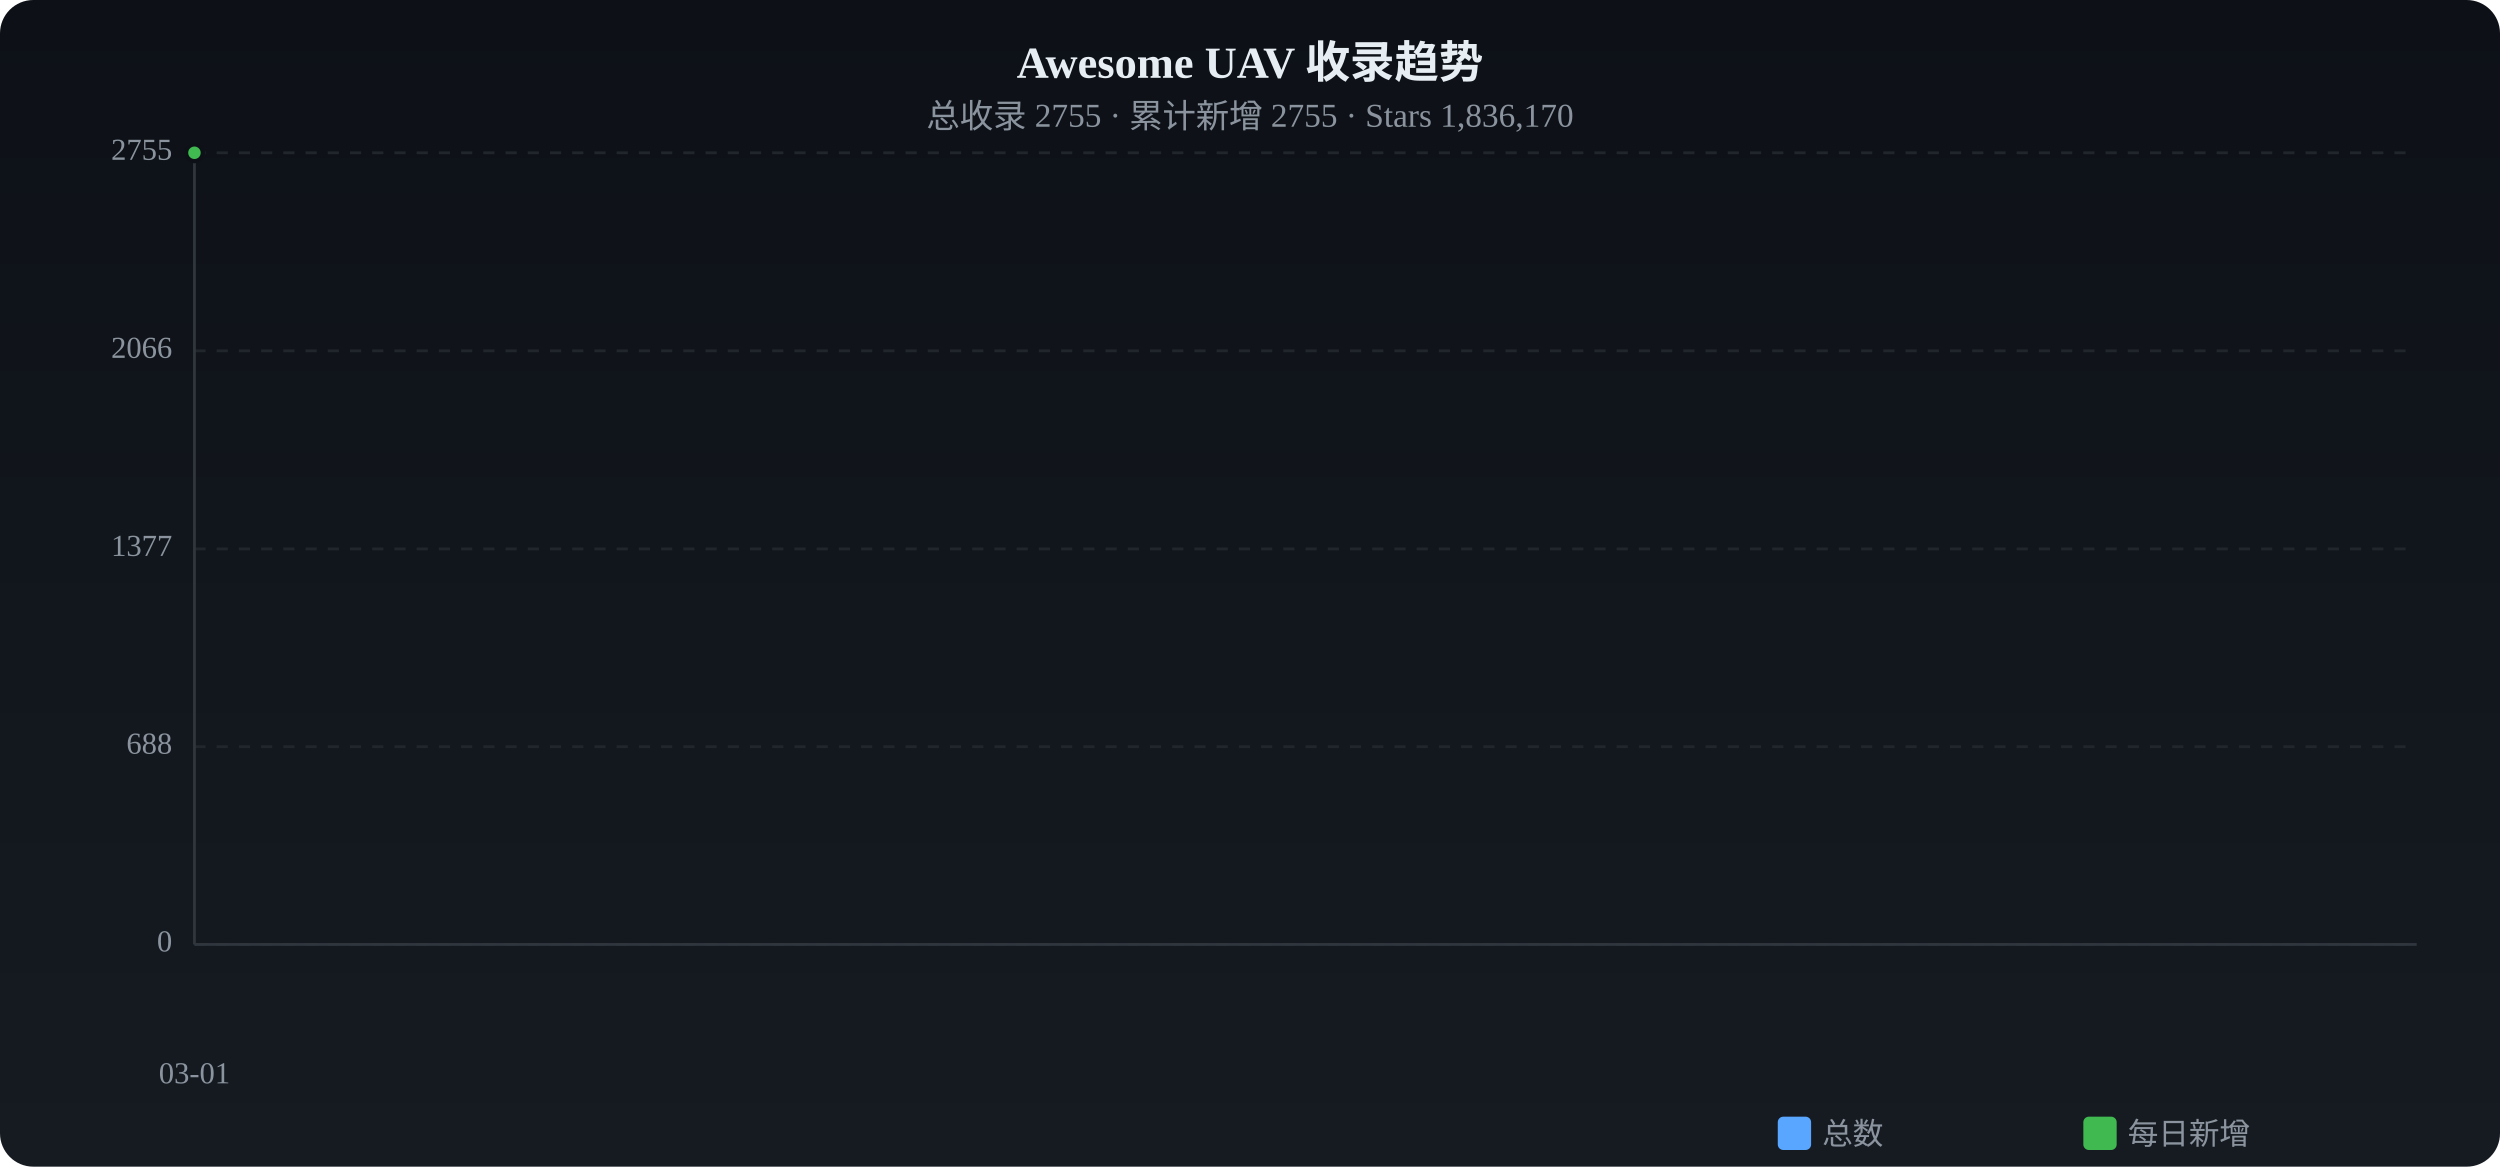
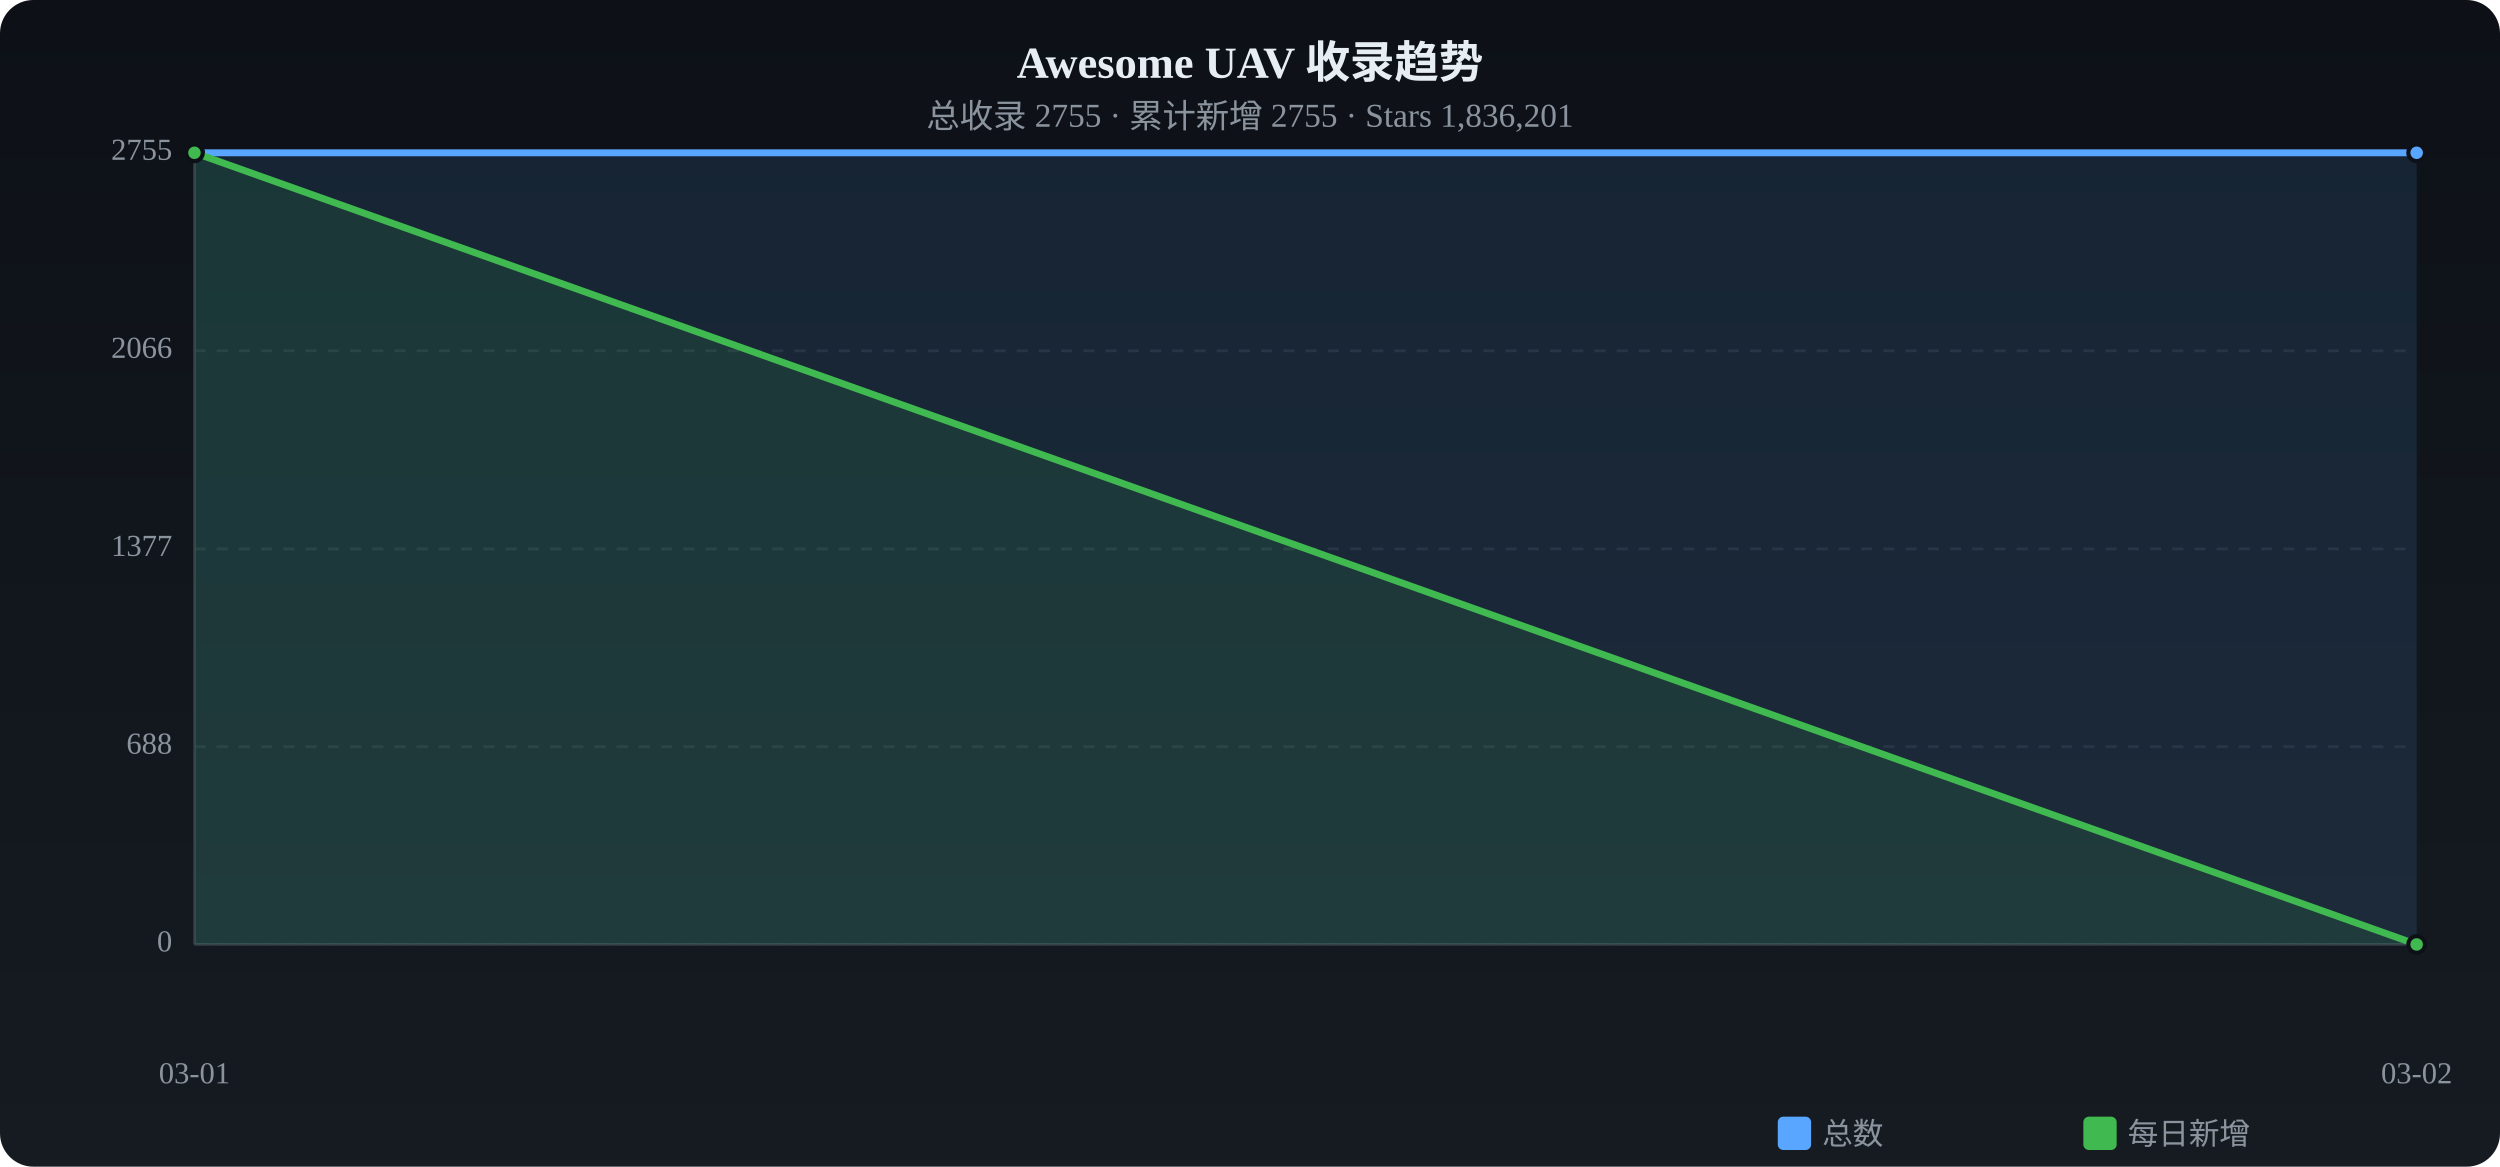
<svg xmlns="http://www.w3.org/2000/svg" viewBox="0 0 900 420" width="900" height="420">
  <defs>
    <linearGradient id="tbg" x1="0%" y1="0%" x2="0%" y2="100%">
      <stop offset="0%" stop-color="#0d1117" />
      <stop offset="100%" stop-color="#161b22" />
    </linearGradient>
  </defs>
  <rect width="900" height="420" rx="12" fill="url(#tbg)" />
  <text x="450.0" y="28" text-anchor="middle" fill="#e6edf3" font-size="16" font-weight="bold">Awesome UAV 收录趋势</text>
-   <text x="450.0" y="46" text-anchor="middle" fill="#8b949e" font-size="12">总收录 2755 · 累计新增 2755 · Stars 1,836,170</text>
+   <text x="450.0" y="46" text-anchor="middle" fill="#8b949e" font-size="12">总收录 2755 · 累计新增 2755 · Stars 1,836,201</text>
  <text x="62" y="340.0" text-anchor="end" fill="#8b949e" font-size="11" dominant-baseline="middle">0</text>
  <line x1="70" y1="340.0" x2="870" y2="340.0" stroke="#21262d" stroke-dasharray="4 4" />
  <text x="62" y="268.8" text-anchor="end" fill="#8b949e" font-size="11" dominant-baseline="middle">688</text>
  <line x1="70" y1="268.8" x2="870" y2="268.8" stroke="#21262d" stroke-dasharray="4 4" />
  <text x="62" y="197.6" text-anchor="end" fill="#8b949e" font-size="11" dominant-baseline="middle">1377</text>
  <line x1="70" y1="197.6" x2="870" y2="197.6" stroke="#21262d" stroke-dasharray="4 4" />
  <text x="62" y="126.3" text-anchor="end" fill="#8b949e" font-size="11" dominant-baseline="middle">2066</text>
  <line x1="70" y1="126.3" x2="870" y2="126.3" stroke="#21262d" stroke-dasharray="4 4" />
  <text x="62" y="55.0" text-anchor="end" fill="#8b949e" font-size="11" dominant-baseline="middle">2755</text>
  <line x1="70" y1="55.0" x2="870" y2="55.0" stroke="#21262d" stroke-dasharray="4 4" />
  <line x1="70" y1="55" x2="70" y2="340" stroke="#30363d" />
  <line x1="70" y1="340" x2="870" y2="340" stroke="#30363d" />
-   <path d="M70.0,55.0 L70.0,340 L70.0,340 Z" fill="#58a6ff" opacity="0.12" />
-   <polyline points="70.0,55.0" fill="none" stroke="#58a6ff" stroke-width="2.5" stroke-linecap="round" stroke-linejoin="round" />
+   <path d="M70.0,55.0 L870.0,55.0 L870.0,340 L70.0,340 Z" fill="#58a6ff" opacity="0.12" />
+   <polyline points="70.0,55.0 870.0,55.0" fill="none" stroke="#58a6ff" stroke-width="2.5" stroke-linecap="round" stroke-linejoin="round" />
  <circle cx="70.0" cy="55.0" r="3" fill="#58a6ff" stroke="#0d1117" stroke-width="1.5" />
-   <path d="M70.0,55.0 L70.0,340 L70.0,340 Z" fill="#3fb950" opacity="0.12" />
-   <polyline points="70.0,55.0" fill="none" stroke="#3fb950" stroke-width="2.5" stroke-linecap="round" stroke-linejoin="round" />
+   <circle cx="870.0" cy="55.0" r="3" fill="#58a6ff" stroke="#0d1117" stroke-width="1.5" />
+   <path d="M70.0,55.0 L870.0,340.0 L870.0,340 L70.0,340 Z" fill="#3fb950" opacity="0.12" />
+   <polyline points="70.0,55.0 870.0,340.0" fill="none" stroke="#3fb950" stroke-width="2.5" stroke-linecap="round" stroke-linejoin="round" />
  <circle cx="70.0" cy="55.0" r="3" fill="#3fb950" stroke="#0d1117" stroke-width="1.5" />
+   <circle cx="870.0" cy="340.0" r="3" fill="#3fb950" stroke="#0d1117" stroke-width="1.5" />
  <text x="70.0" y="390" text-anchor="middle" fill="#8b949e" font-size="11">03-01</text>
+   <text x="870.0" y="390" text-anchor="middle" fill="#8b949e" font-size="11">03-02</text>
  <rect x="640" y="402" width="12" height="12" rx="2" fill="#58a6ff" />
  <text x="656" y="412" fill="#8b949e" font-size="11">总数</text>
  <rect x="750" y="402" width="12" height="12" rx="2" fill="#3fb950" />
  <text x="766" y="412" fill="#8b949e" font-size="11">每日新增</text>
</svg>
